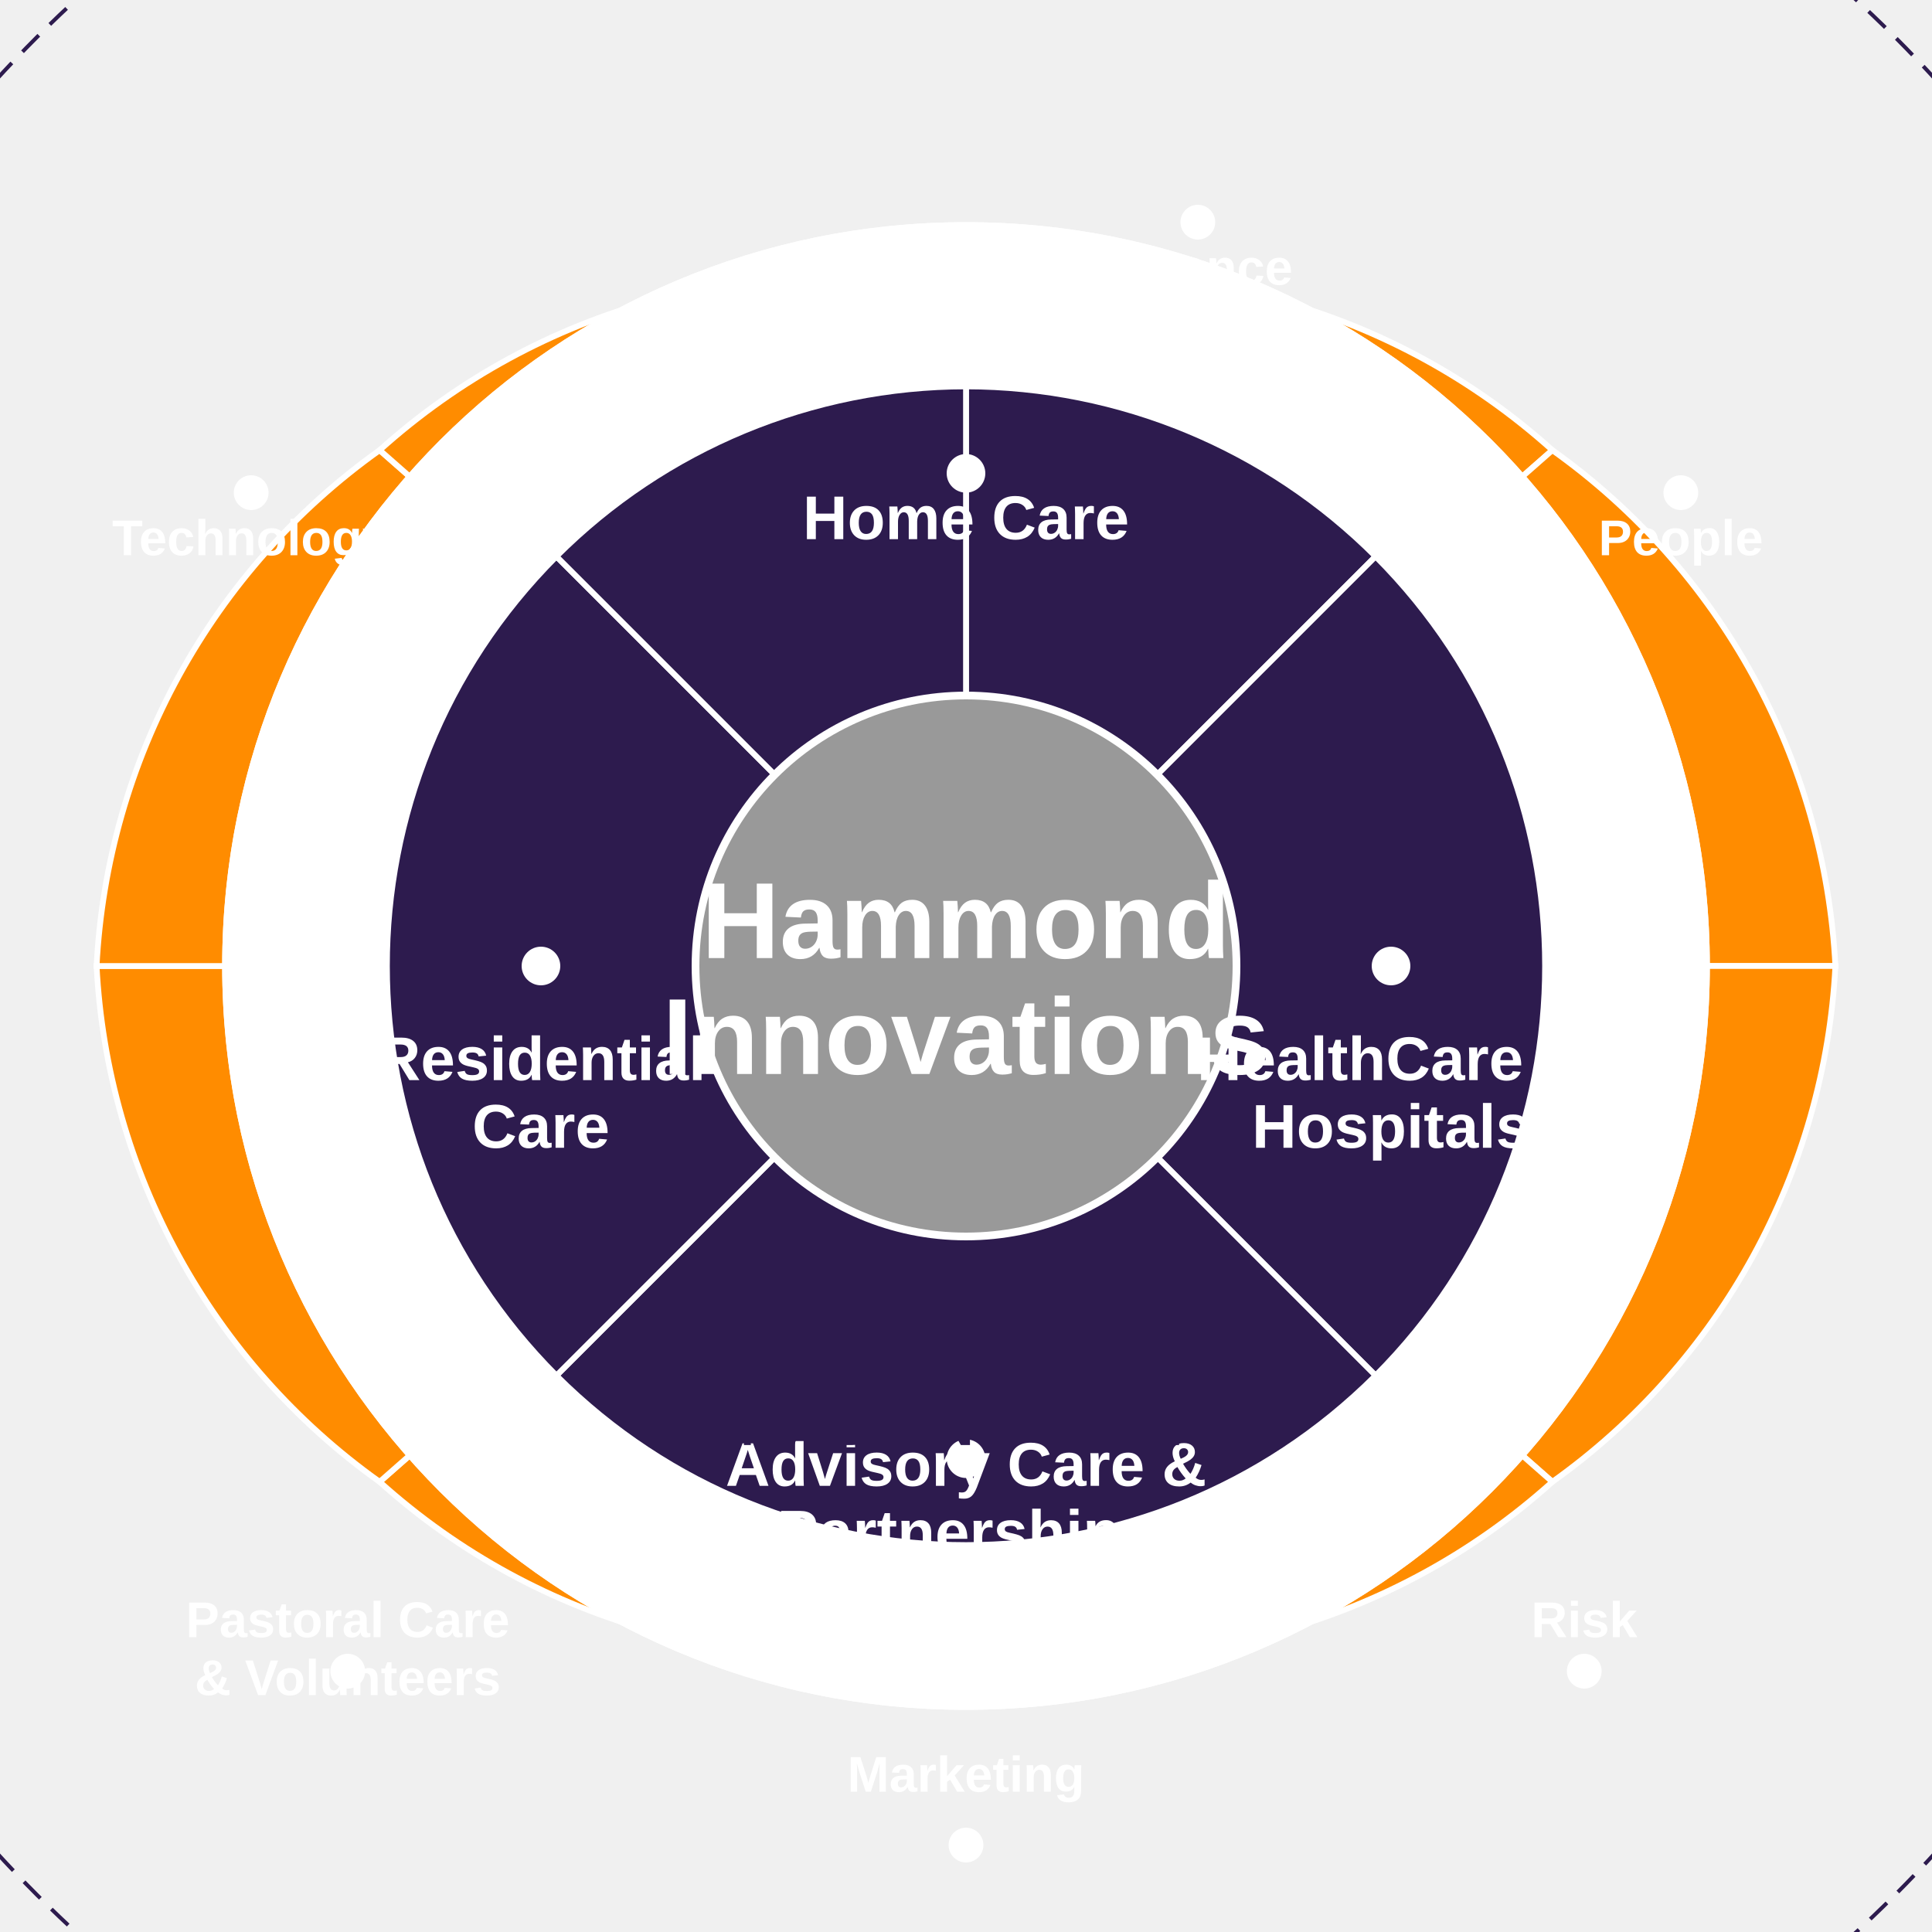
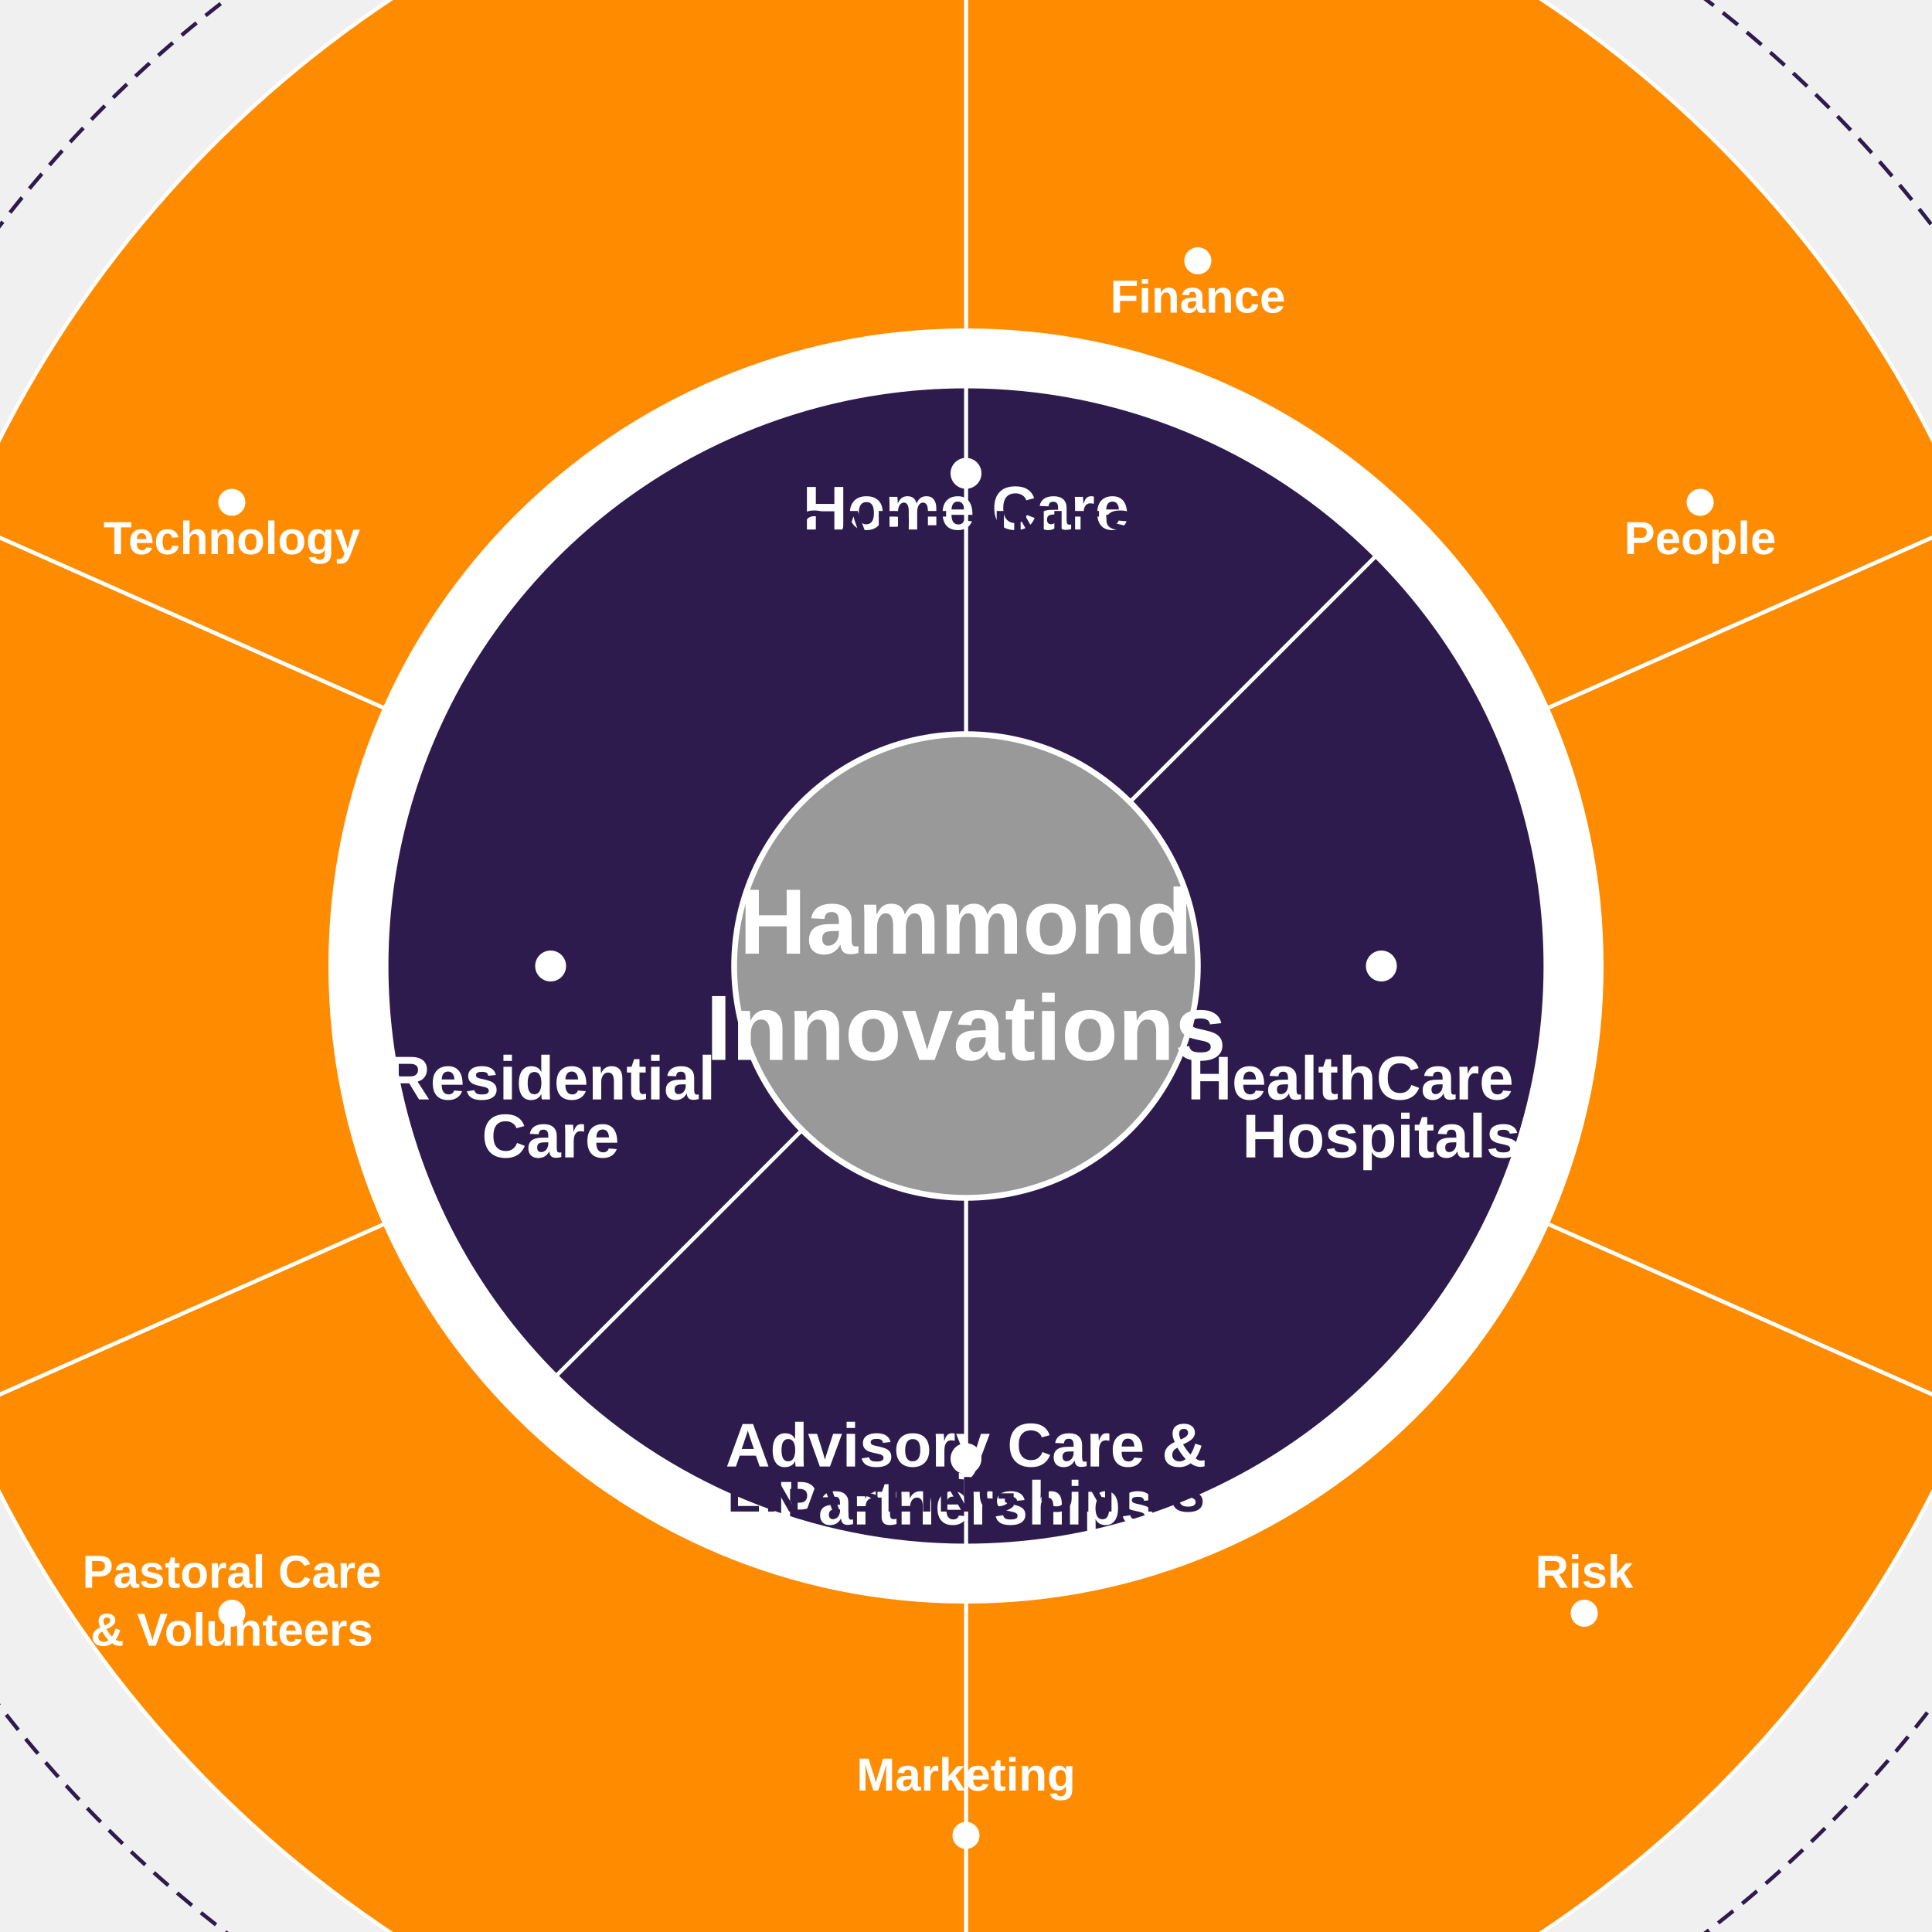
<svg xmlns="http://www.w3.org/2000/svg" viewBox="0 0 1000 1000">
  <defs>
    <style>
-       .hub-text { font-family: Arial, sans-serif; font-size: 56px; font-weight: bold; text-anchor: middle; dominant-baseline: middle; fill: white; }
+       .hub-text { font-family: Arial, sans-serif; font-size: 48px; font-weight: bold; text-anchor: middle; dominant-baseline: middle; fill: white; }
      .care-label { font-family: Arial, sans-serif; font-size: 32px; font-weight: bold; text-anchor: middle; dominant-baseline: middle; fill: white; }
-       .enabling-label { font-family: Arial, sans-serif; font-size: 26px; font-weight: bold; text-anchor: middle; dominant-baseline: middle; fill: white; }
-       .ring-label { font-family: Arial, sans-serif; font-size: 28px; font-weight: bold; letter-spacing: 3px; text-anchor: middle; dominant-baseline: middle; fill: #2D1B4E; }
+       .enabling-label { font-family: Arial, sans-serif; font-size: 24px; font-weight: bold; text-anchor: middle; dominant-baseline: middle; fill: white; }
+       .ring-text { font-family: Arial, sans-serif; font-size: 26px; font-weight: bold; letter-spacing: 2px; text-anchor: middle; dominant-baseline: middle; fill: #2D1B4E; }
      .dot { fill: white; }
+       .icon { font-size: 48px; }
    </style>
  </defs>
-   <circle cx="500" cy="500" r="680" fill="none" stroke="#2D1B4E" stroke-width="2" stroke-dasharray="12,8" />
-   <circle cx="500" cy="500" r="370" fill="none" stroke="#2D1B4E" stroke-width="2" stroke-dasharray="12,8" />
-   <path d="M 500 500 L 500 150 A 350 350 0 0 1 803.5 233 Z" fill="#FF8C00" stroke="white" stroke-width="3" />
-   <path d="M 500 500 L 803.5 233 A 350 350 0 0 1 950 500 Z" fill="#FF8C00" stroke="white" stroke-width="3" />
-   <path d="M 500 500 L 950 500 A 350 350 0 0 1 803.5 767 Z" fill="#FF8C00" stroke="white" stroke-width="3" />
-   <path d="M 500 500 L 803.5 767 A 350 350 0 0 1 500 850 Z" fill="#FF8C00" stroke="white" stroke-width="3" />
-   <path d="M 500 500 L 500 850 A 350 350 0 0 1 196.5 767 Z" fill="#FF8C00" stroke="white" stroke-width="3" />
-   <path d="M 500 500 L 196.5 767 A 350 350 0 0 1 50 500 Z" fill="#FF8C00" stroke="white" stroke-width="3" />
-   <path d="M 500 500 L 50 500 A 350 350 0 0 1 196.5 233 Z" fill="#FF8C00" stroke="white" stroke-width="3" />
-   <path d="M 500 500 L 196.5 233 A 350 350 0 0 1 500 150 Z" fill="#FF8C00" stroke="white" stroke-width="3" />
-   <circle cx="500" cy="500" r="385" fill="white" stroke="none" />
-   <circle cx="500" cy="500" r="370" fill="none" stroke="white" stroke-width="30" />
-   <path d="M 500 500 L 500 200 A 300 300 0 0 1 712 288 Z" fill="#2D1B4E" stroke="white" stroke-width="3" />
-   <path d="M 500 500 L 712 288 A 300 300 0 0 1 712 712 Z" fill="#2D1B4E" stroke="white" stroke-width="3" />
-   <path d="M 500 500 L 712 712 A 300 300 0 0 1 288 712 Z" fill="#2D1B4E" stroke="white" stroke-width="3" />
-   <path d="M 500 500 L 288 712 A 300 300 0 0 1 288 288 Z" fill="#2D1B4E" stroke="white" stroke-width="3" />
-   <path d="M 500 500 L 288 288 A 300 300 0 0 1 500 200 Z" fill="#2D1B4E" stroke="white" stroke-width="3" />
-   <circle cx="500" cy="500" r="140" fill="#999999" stroke="white" stroke-width="4" />
-   <g>
-     <text x="500" y="270" class="care-label">Home Care</text>
-     <circle cx="500" cy="245" r="10" class="dot" />
-   </g>
-   <g>
-     <text x="720" y="550" class="care-label" font-size="28">HealthCare &amp;</text>
-     <text x="720" y="585" class="care-label" font-size="28">Hospitals</text>
-     <circle cx="720" cy="500" r="10" class="dot" />
-   </g>
-   <g>
-     <text x="500" y="760" class="care-label" font-size="28">Advisory Care &amp;</text>
-     <text x="500" y="795" class="care-label" font-size="28">Partnerships</text>
-     <circle cx="500" cy="755" r="10" class="dot" />
-   </g>
-   <g>
-     <text x="280" y="550" class="care-label" font-size="28">Residential</text>
-     <text x="280" y="585" class="care-label" font-size="28">Care</text>
-     <circle cx="280" cy="500" r="10" class="dot" />
-   </g>
-   <g>
-     <text x="620" y="140" class="enabling-label">Finance</text>
-     <circle cx="620" cy="115" r="9" class="dot" />
-   </g>
-   <g>
-     <text x="870" y="280" class="enabling-label">People</text>
-     <circle cx="870" cy="255" r="9" class="dot" />
-   </g>
-   <g>
-     <text x="820" y="840" class="enabling-label">Risk</text>
-     <circle cx="820" cy="865" r="9" class="dot" />
-   </g>
-   <g>
-     <text x="500" y="920" class="enabling-label">Marketing</text>
-     <circle cx="500" cy="955" r="9" class="dot" />
-   </g>
-   <g>
-     <text x="180" y="840" class="enabling-label" font-size="22">Pastoral Care</text>
-     <text x="180" y="870" class="enabling-label" font-size="22">&amp; Volunteers</text>
-     <circle cx="180" cy="865" r="9" class="dot" />
-   </g>
-   <g>
-     <text x="130" y="280" class="enabling-label">Technology</text>
-     <circle cx="130" cy="255" r="9" class="dot" />
-   </g>
+   <circle cx="500" cy="500" r="630" fill="none" stroke="#2D1B4E" stroke-width="2" stroke-dasharray="10,6" />
+   <circle cx="500" cy="500" r="305" fill="none" stroke="#2D1B4E" stroke-width="2" stroke-dasharray="10,6" />
+   <path d="M 500 500 L 500 -100 A 600 600 0 0 1 1019.6 269.6 Z" fill="#FF8C00" stroke="white" stroke-width="2" />
+   <path d="M 500 500 L 1019.6 269.6 A 600 600 0 0 1 1019.6 730.4 Z" fill="#FF8C00" stroke="white" stroke-width="2" />
+   <path d="M 500 500 L 1019.6 730.4 A 600 600 0 0 1 500 1100 Z" fill="#FF8C00" stroke="white" stroke-width="2" />
+   <path d="M 500 500 L 500 1100 A 600 600 0 0 1 -19.6 730.4 Z" fill="#FF8C00" stroke="white" stroke-width="2" />
+   <path d="M 500 500 L -19.6 730.4 A 600 600 0 0 1 -19.6 269.6 Z" fill="#FF8C00" stroke="white" stroke-width="2" />
+   <path d="M 500 500 L -19.6 269.6 A 600 600 0 0 1 500 -100 Z" fill="#FF8C00" stroke="white" stroke-width="2" />
+   <circle cx="500" cy="500" r="330" fill="white" stroke="none" />
+   <circle cx="500" cy="500" r="300" fill="none" stroke="white" stroke-width="30" />
+   <path d="M 500 500 L 500 200 A 300 300 0 0 1 712.1 287.9 Z" fill="#2D1B4E" stroke="white" stroke-width="2" />
+   <path d="M 500 500 L 712.1 287.9 A 300 300 0 0 1 500 800 Z" fill="#2D1B4E" stroke="white" stroke-width="2" />
+   <path d="M 500 500 L 500 800 A 300 300 0 0 1 287.9 712.1 Z" fill="#2D1B4E" stroke="white" stroke-width="2" />
+   <path d="M 500 500 L 287.9 712.1 A 300 300 0 0 1 500 200 Z" fill="#2D1B4E" stroke="white" stroke-width="2" />
+   <circle cx="500" cy="500" r="120" fill="#999999" stroke="white" stroke-width="3" />
+   <text x="500" y="265" class="care-label">Home Care</text>
+   <circle cx="500" cy="245" r="8" class="dot" />
+   <text x="715" y="560" class="care-label" font-size="26">HealthCare &amp;</text>
+   <text x="715" y="590" class="care-label" font-size="26">Hospitals</text>
+   <circle cx="715" cy="500" r="8" class="dot" />
+   <text x="500" y="750" class="care-label" font-size="26">Advisory Care &amp;</text>
+   <text x="500" y="780" class="care-label" font-size="26">Partnerships</text>
+   <circle cx="500" cy="755" r="8" class="dot" />
+   <text x="285" y="560" class="care-label" font-size="26">Residential</text>
+   <text x="285" y="590" class="care-label" font-size="26">Care</text>
+   <circle cx="285" cy="500" r="8" class="dot" />
+   <text x="620" y="155" class="enabling-label">Finance</text>
+   <circle cx="620" cy="135" r="7" class="dot" />
+   <text x="880" y="280" class="enabling-label">People</text>
+   <circle cx="880" cy="260" r="7" class="dot" />
+   <text x="820" y="815" class="enabling-label">Risk</text>
+   <circle cx="820" cy="835" r="7" class="dot" />
+   <text x="500" y="920" class="enabling-label">Marketing</text>
+   <circle cx="500" cy="950" r="7" class="dot" />
+   <text x="120" y="815" class="enabling-label" font-size="20">Pastoral Care</text>
+   <text x="120" y="845" class="enabling-label" font-size="20">&amp; Volunteers</text>
+   <circle cx="120" cy="835" r="7" class="dot" />
+   <text x="120" y="280" class="enabling-label">Technology</text>
+   <circle cx="120" cy="260" r="7" class="dot" />
  <text x="500" y="480" class="hub-text">Hammond</text>
-   <text x="500" y="540" class="hub-text">Innovations</text>
-   <text x="500" y="330" class="ring-label">CARE UNITS</text>
-   <text x="500" y="740" class="ring-label">ENABLING UNITS</text>
+   <text x="500" y="535" class="hub-text">Innovations</text>
+   <text x="500" y="275" class="ring-text">CARE UNITS</text>
+   <text x="500" y="775" class="ring-text">ENABLING UNITS</text>
</svg>
